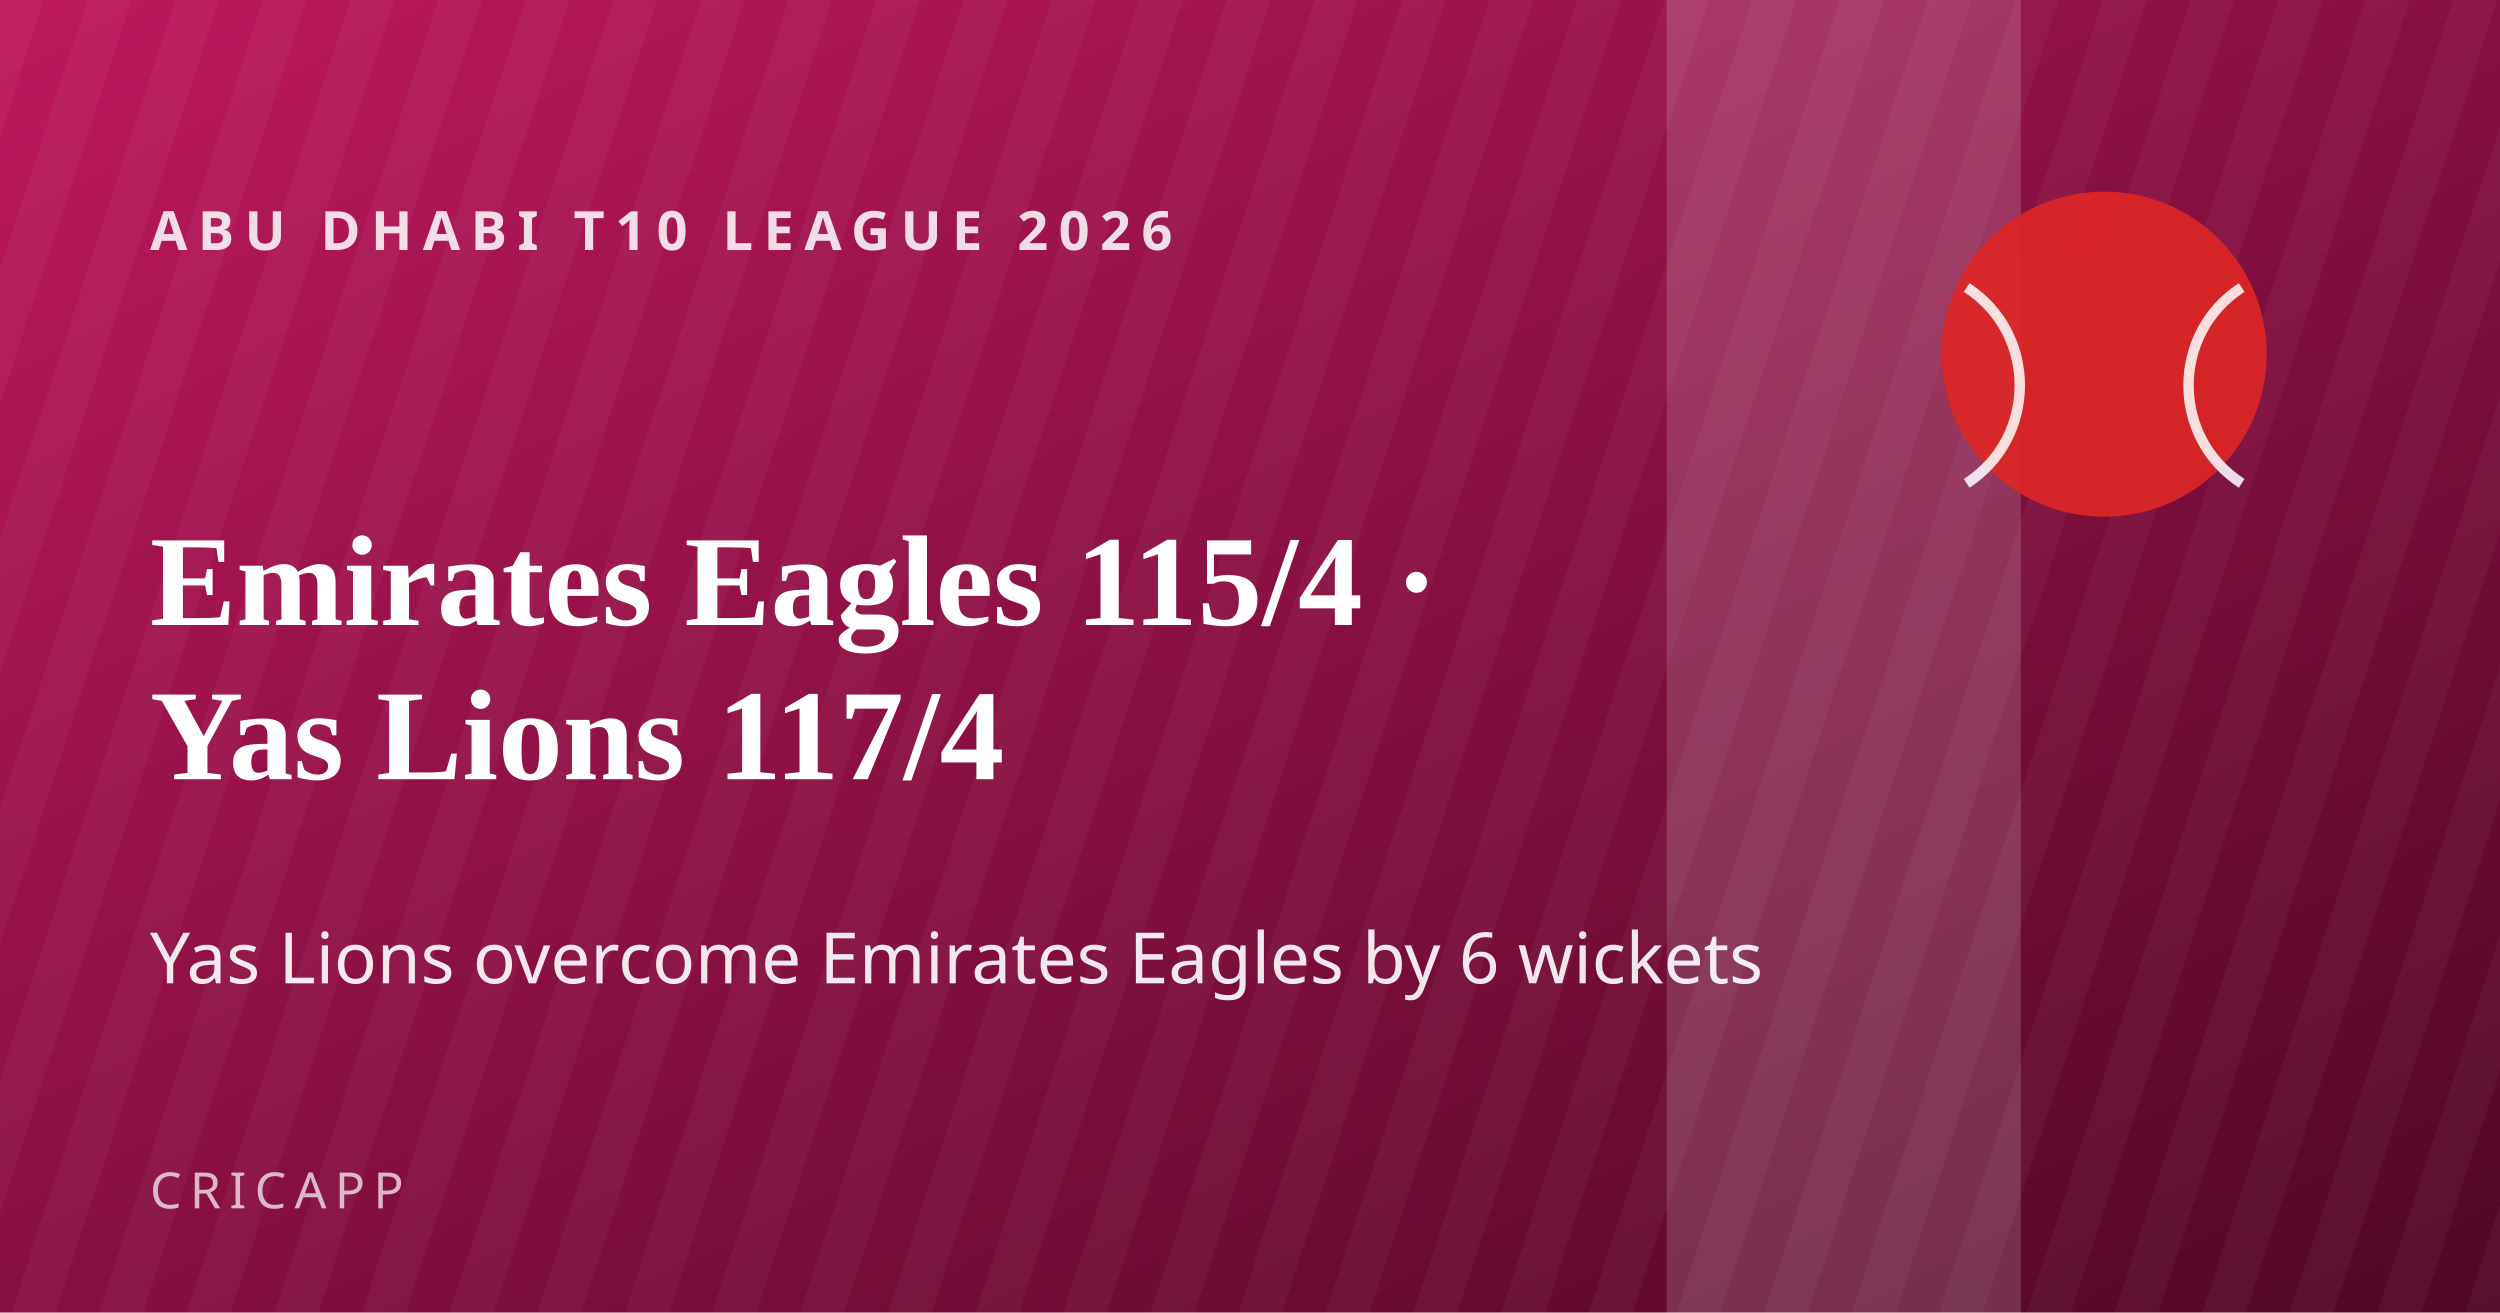
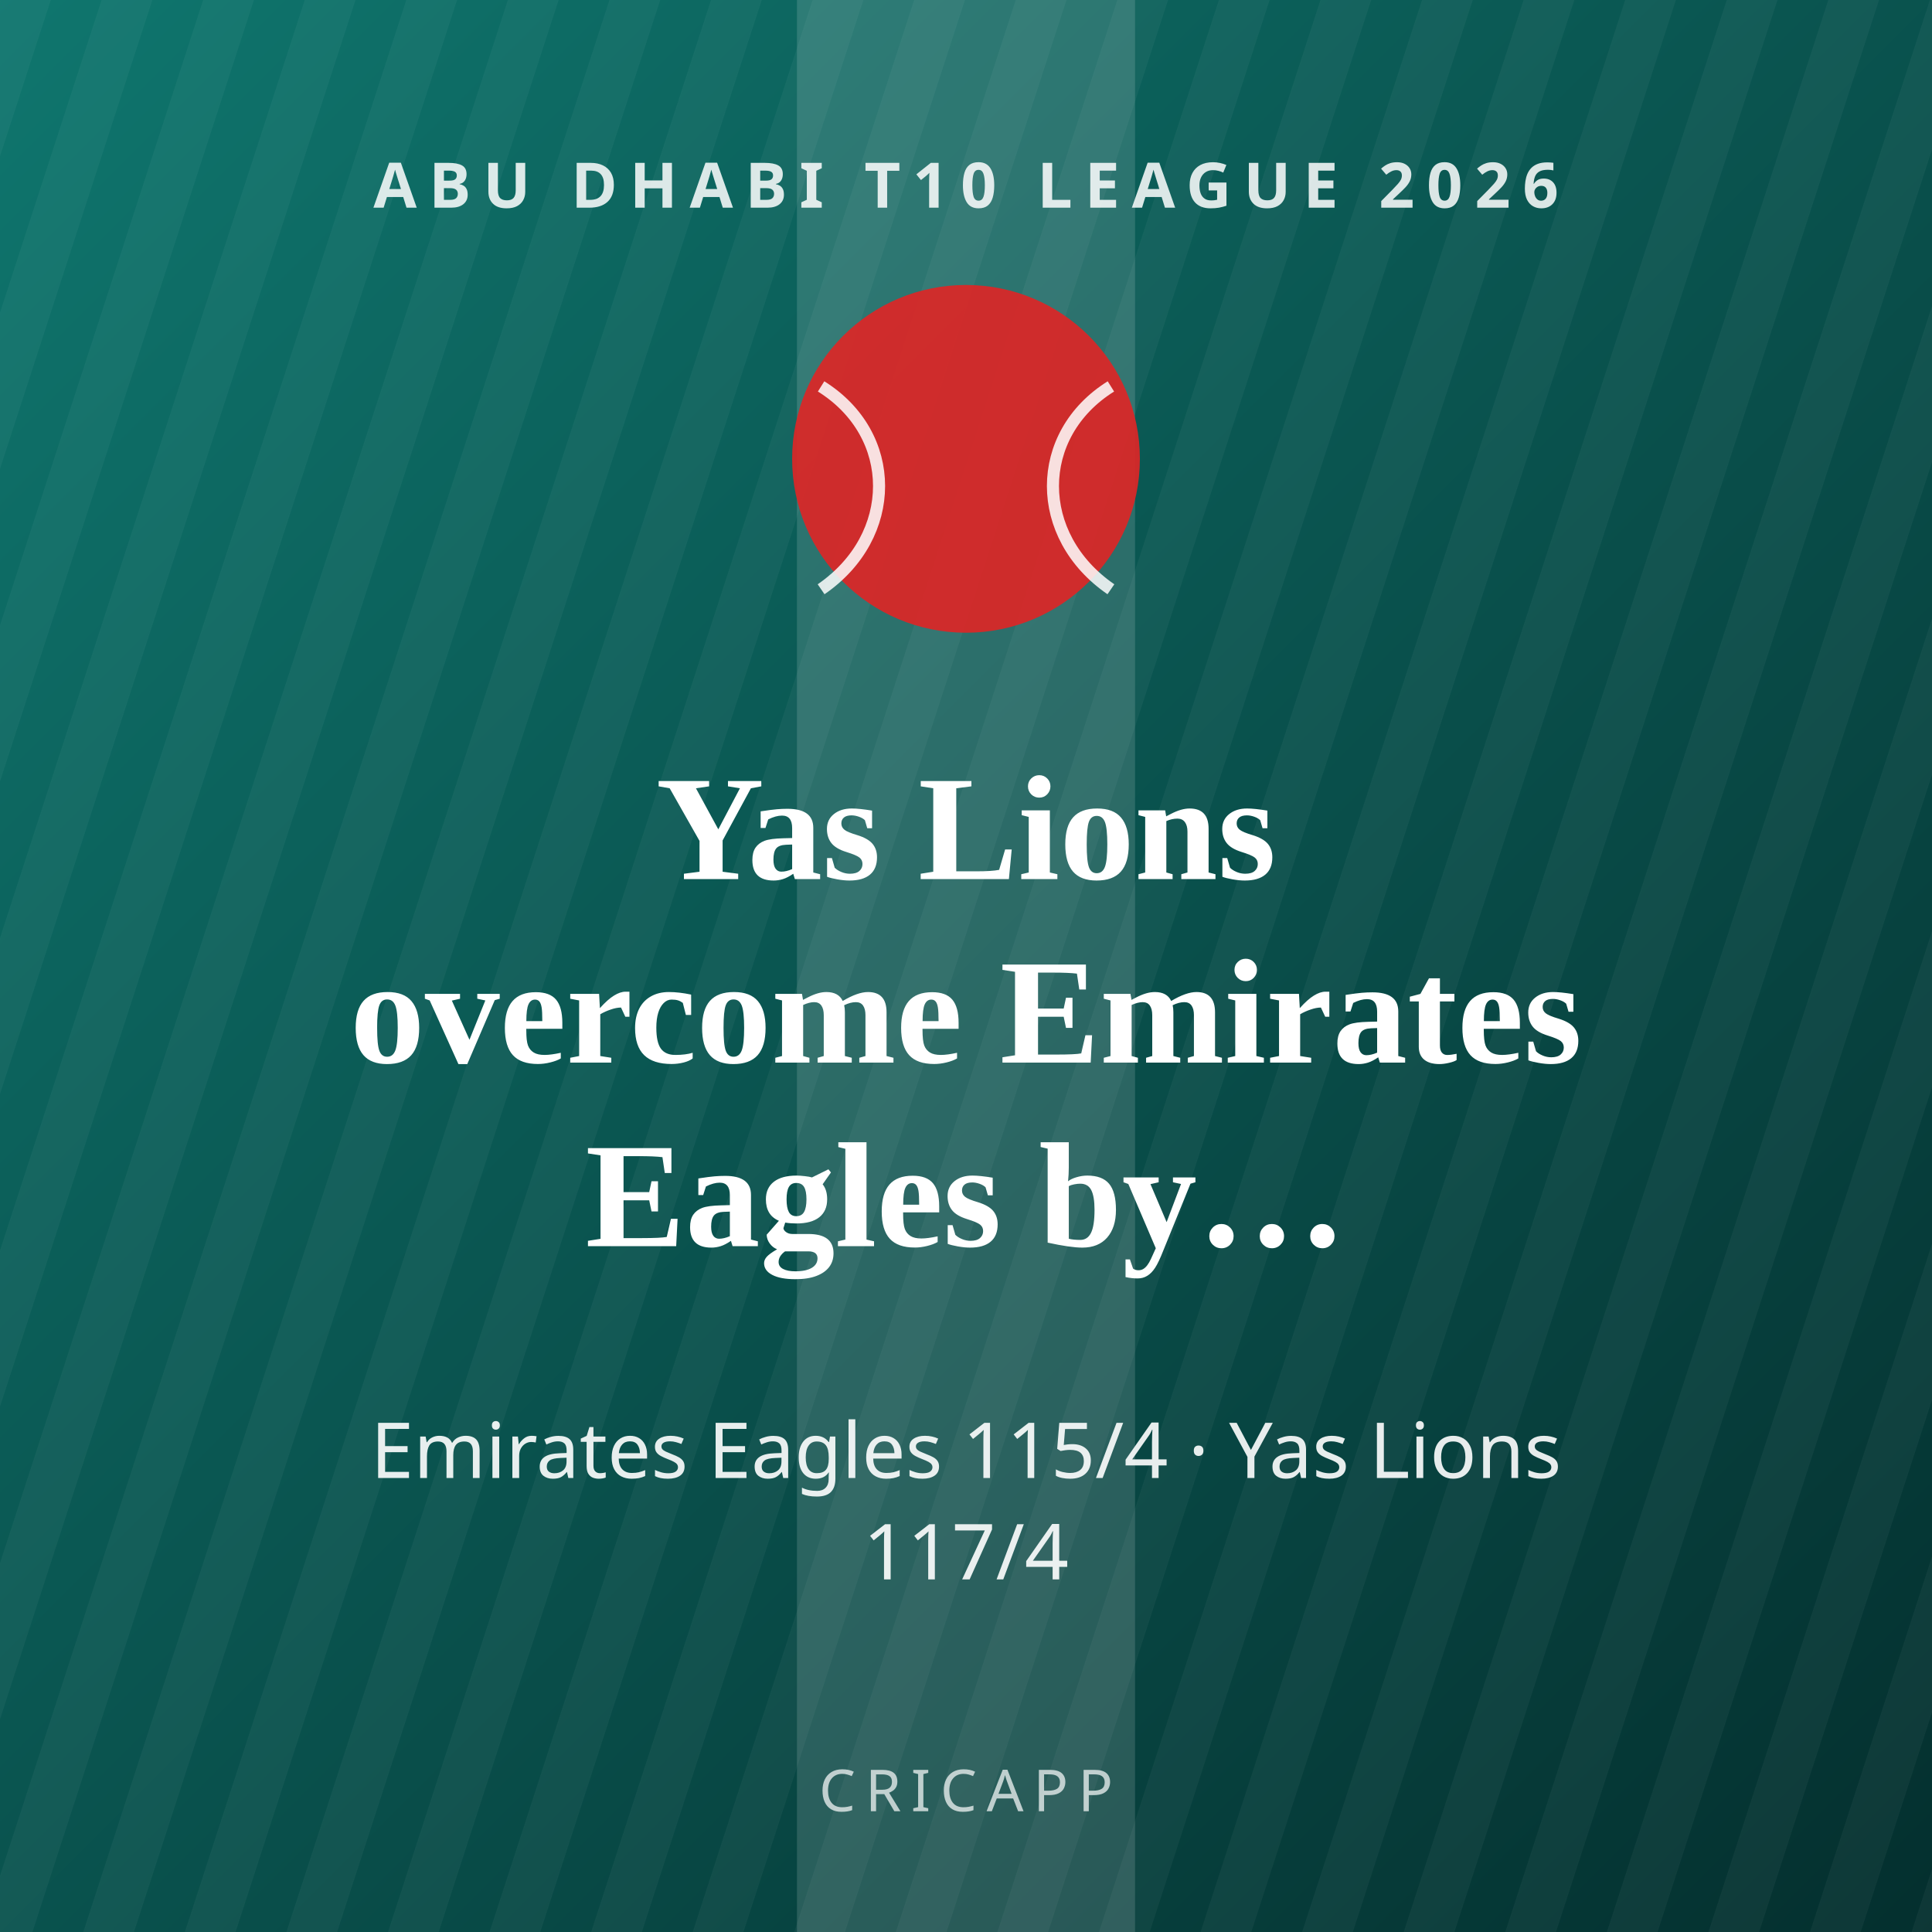
- <svg xmlns="http://www.w3.org/2000/svg" viewBox="0 0 1200 630" role="img" aria-label="Emirates Eagles 115/4  ·  Yas Lions 117/4">
+ <svg xmlns="http://www.w3.org/2000/svg" viewBox="0 0 800 800" role="img" aria-label="Yas Lions overcome Emirates Eagles by 6 wickets">
  <defs>
    <linearGradient id="g" x1="0" y1="0" x2="1" y2="1">
-       <stop offset="0" stop-color="#be185d" />
-       <stop offset="1" stop-color="#500724" />
+       <stop offset="0" stop-color="#0f766e" />
+       <stop offset="1" stop-color="#042f2e" />
    </linearGradient>
    <pattern id="s" width="40" height="40" patternUnits="userSpaceOnUse" patternTransform="rotate(18)">
      <rect width="20" height="40" fill="#ffffff" opacity="0.04" />
    </pattern>
  </defs>
-   <rect width="1200" height="630" fill="url(#g)" />
-   <rect width="1200" height="630" fill="url(#s)" />
-   <g opacity="0.16">
-     <rect x="800" y="-40" width="170" height="760" rx="14" fill="#fff" />
-     <rect x="858" y="40" width="54" height="8" fill="#fff" />
-     <rect x="858" y="560" width="54" height="8" fill="#fff" />
+   <rect width="800" height="800" fill="url(#g)" />
+   <rect width="800" height="800" fill="url(#s)" />
+   <g opacity="0.14">
+     <rect x="330" y="-40" width="140" height="880" rx="14" fill="#fff" />
  </g>
-   <circle cx="1010" cy="170" r="78" fill="#dc2626" opacity="0.92" />
-   <path d="M944 138c34 22 34 72 0 94M1076 138c-34 22-34 72 0 94" stroke="#fff" stroke-width="5" fill="none" opacity="0.85" />
-   <text x="72" y="120" font-family="system-ui, sans-serif" font-size="26" font-weight="700" letter-spacing="5" fill="#ffffff" opacity="0.85">ABU DHABI T10 LEAGUE 2026</text>
-   <text x="72" y="300" font-family="Georgia, 'Times New Roman', serif" font-size="62" font-weight="700" fill="#ffffff">Emirates Eagles 115/4 ·</text>
-   <text x="72" y="374" font-family="Georgia, 'Times New Roman', serif" font-size="62" font-weight="700" fill="#ffffff">Yas Lions 117/4</text>
-   <text x="72" y="472" font-family="system-ui, sans-serif" font-size="34" fill="#ffffff" opacity="0.9">Yas Lions overcome Emirates Eagles by 6 wickets</text>
-   <text x="72" y="580" font-family="system-ui, sans-serif" font-size="24" letter-spacing="4" fill="#ffffff" opacity="0.7">CRICAPP</text>
+   <circle cx="400" cy="190" r="72" fill="#dc2626" opacity="0.92" />
+   <path d="M340 160c32 20 32 62 0 84M460 160c-32 20-32 62 0 84" stroke="#fff" stroke-width="5" fill="none" opacity="0.85" />
+   <text x="400" y="86" text-anchor="middle" font-family="system-ui, sans-serif" font-size="26" font-weight="700" letter-spacing="5" fill="#ffffff" opacity="0.85">ABU DHABI T10 LEAGUE 2026</text>
+   <text x="400" y="364" text-anchor="middle" font-family="Georgia, 'Times New Roman', serif" font-size="62" font-weight="700" fill="#ffffff">Yas Lions</text>
+   <text x="400" y="440" text-anchor="middle" font-family="Georgia, 'Times New Roman', serif" font-size="62" font-weight="700" fill="#ffffff">overcome Emirates</text>
+   <text x="400" y="516" text-anchor="middle" font-family="Georgia, 'Times New Roman', serif" font-size="62" font-weight="700" fill="#ffffff">Eagles by…</text>
+   <text x="400" y="612" text-anchor="middle" font-family="system-ui, sans-serif" font-size="32" fill="#ffffff" opacity="0.9">Emirates Eagles 115/4 · Yas Lions</text>
+   <text x="400" y="654" text-anchor="middle" font-family="system-ui, sans-serif" font-size="32" fill="#ffffff" opacity="0.9">117/4</text>
+   <text x="400" y="750" text-anchor="middle" font-family="system-ui, sans-serif" font-size="24" letter-spacing="4" fill="#ffffff" opacity="0.7">CRICAPP</text>
</svg>
